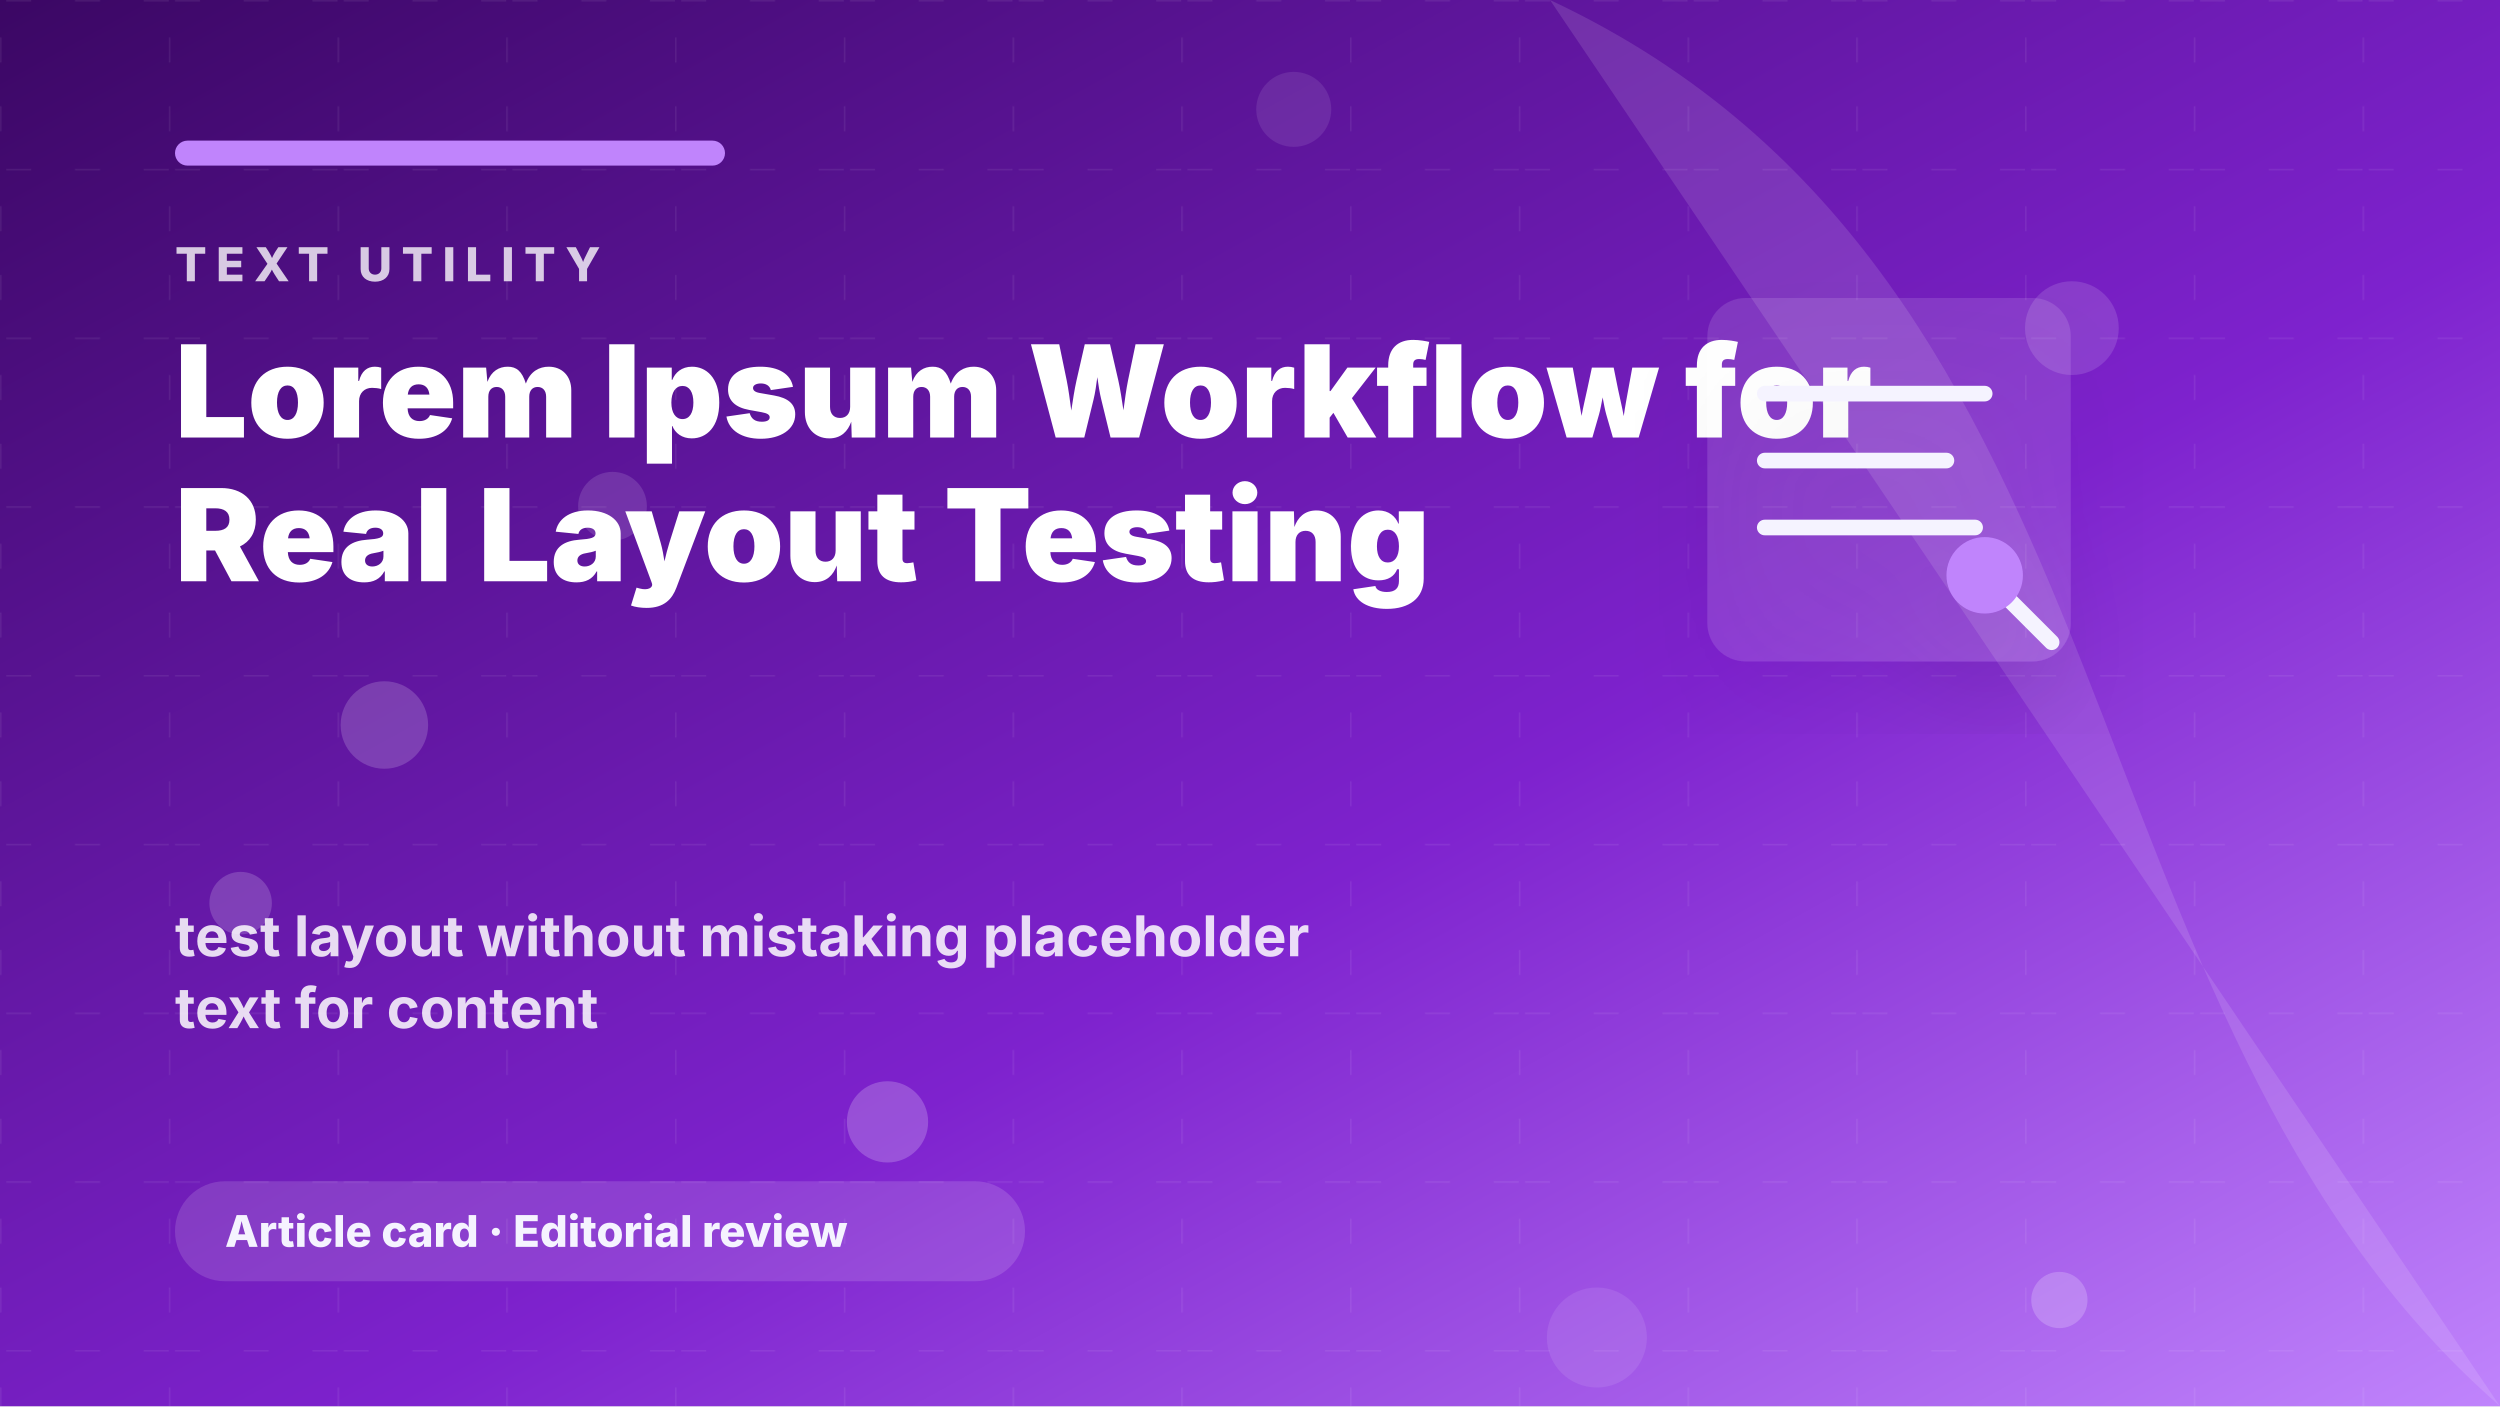
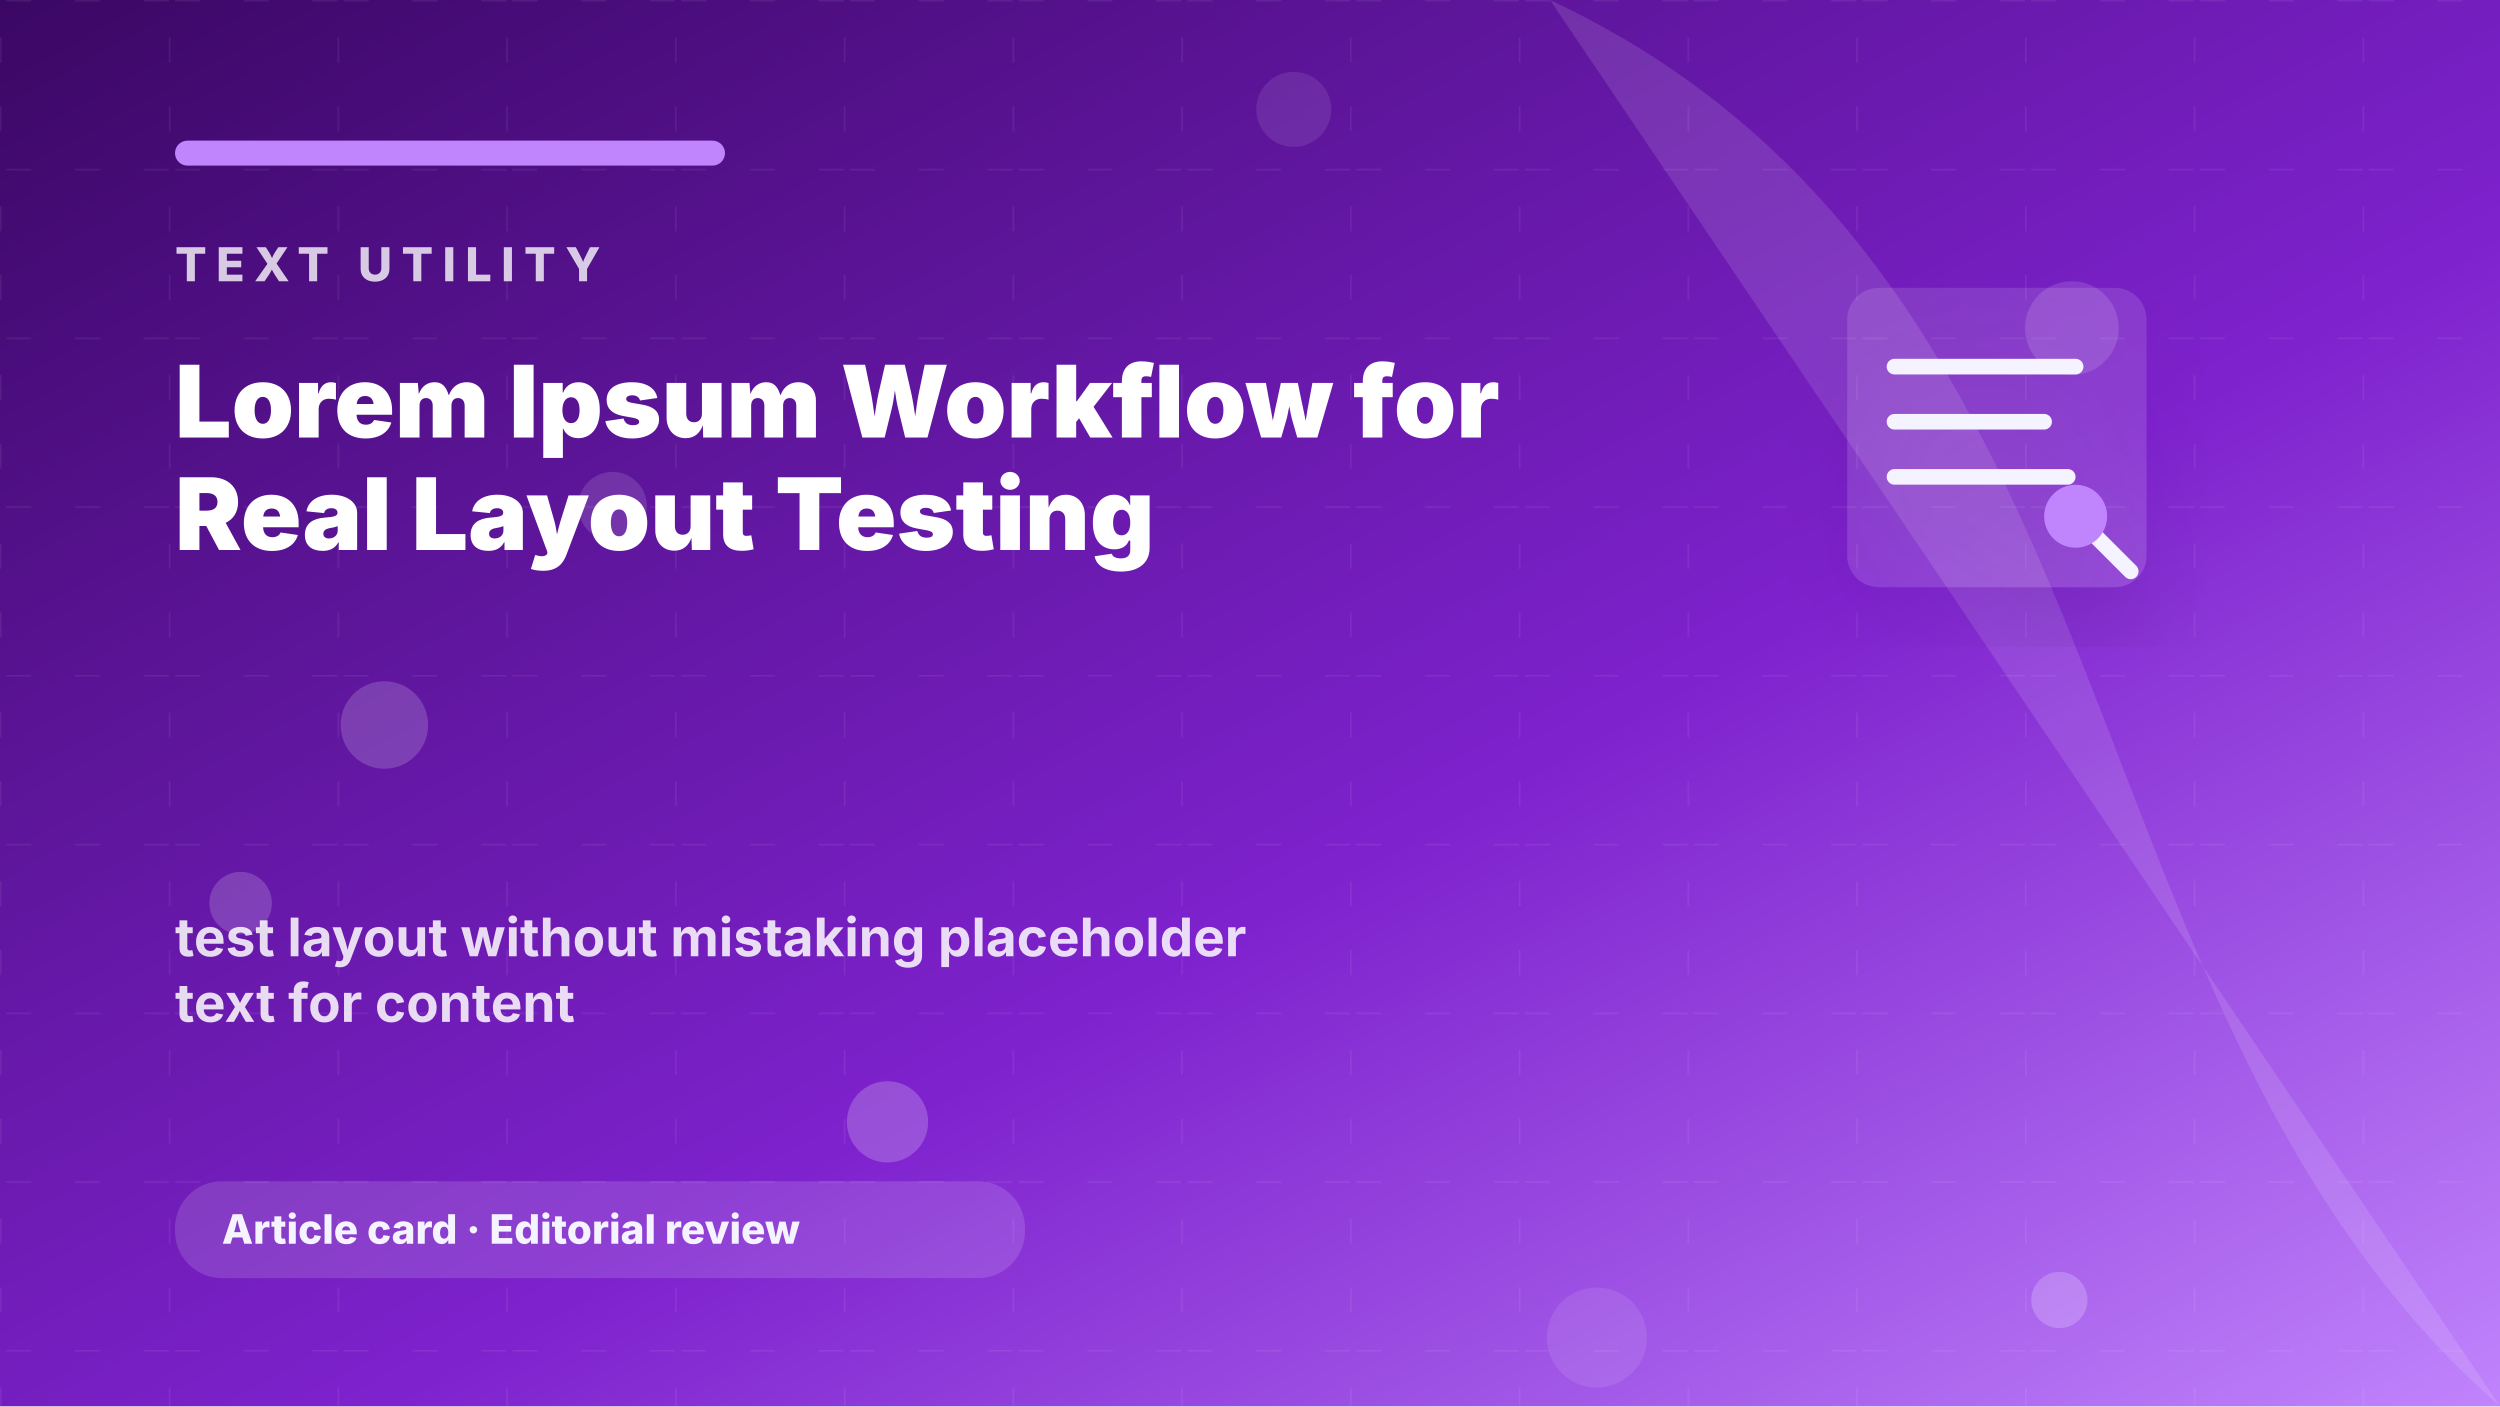
<svg xmlns="http://www.w3.org/2000/svg" width="800" height="450" viewBox="0 0 800 450" role="img" aria-label="Lorem Ipsum Workflow for Real Layout Testing cover image">
  <defs>
    <linearGradient id="bg" x1="0" y1="0" x2="1" y2="1">
      <stop offset="0" stop-color="#3b0764" />
      <stop offset="0.58" stop-color="#7e22ce" />
      <stop offset="1" stop-color="#c084fc" />
    </linearGradient>
    <pattern id="grid" width="54" height="54" patternUnits="userSpaceOnUse">
      <path d="M54 0H0V54" fill="none" stroke="rgba(255,255,255,0.12)" stroke-width="1" stroke-dasharray="8 14" />
    </pattern>
    <filter id="softShadow" x="-20%" y="-20%" width="140%" height="140%">
      <feDropShadow dx="0" dy="18" stdDeviation="18" flood-color="#000" flood-opacity="0.24" />
    </filter>
  </defs>
  <rect width="800" height="450" fill="url(#bg)" />
  <rect width="800" height="450" fill="url(#grid)" opacity="0.58" />
  <circle cx="511" cy="428" r="16" fill="#f5f3ff" opacity="0.1" />
  <circle cx="663" cy="105" r="15" fill="#f5f3ff" opacity="0.14" />
  <circle cx="123" cy="232" r="14" fill="#f5f3ff" opacity="0.18" />
  <circle cx="284" cy="359" r="13" fill="#f5f3ff" opacity="0.22" />
  <circle cx="414" cy="35" r="12" fill="#f5f3ff" opacity="0.1" />
  <circle cx="196" cy="162" r="11" fill="#f5f3ff" opacity="0.14" />
  <circle cx="77" cy="289" r="10" fill="#f5f3ff" opacity="0.18" />
  <circle cx="659" cy="416" r="9" fill="#f5f3ff" opacity="0.22" />
  <path d="M496 0C688 90 656 324 800 450" fill="rgba(255,255,255,0.12)" />
  <rect x="56" y="45" width="176" height="8" rx="4" fill="#c084fc" />
  <text x="56" y="90" fill="rgba(255,255,255,0.78)" font-family="Inter, Arial, sans-serif" font-size="15" font-weight="800" letter-spacing="3">TEXT UTILITY</text>
-   <text x="56" y="140" fill="#fff" font-family="Inter, Arial, sans-serif" font-size="41" font-weight="850">Lorem Ipsum Workflow for</text>
-   <text x="56" y="186" fill="#fff" font-family="Inter, Arial, sans-serif" font-size="41" font-weight="850">Real Layout Testing</text>
-   <text x="56" y="306" fill="rgba(255,255,255,0.84)" font-family="Inter, Arial, sans-serif" font-size="18" font-weight="650">test layout without mistaking placeholder</text>
-   <text x="56" y="329" fill="rgba(255,255,255,0.84)" font-family="Inter, Arial, sans-serif" font-size="18" font-weight="650">text for content</text>
+   <text x="56" y="140" fill="#fff" font-family="Inter, Arial, sans-serif" font-size="32" font-weight="850">Lorem Ipsum Workflow for</text>
+   <text x="56" y="176" fill="#fff" font-family="Inter, Arial, sans-serif" font-size="32" font-weight="850">Real Layout Testing</text>
+   <text x="56" y="306" fill="rgba(255,255,255,0.84)" font-family="Inter, Arial, sans-serif" font-size="17" font-weight="650">test layout without mistaking placeholder</text>
+   <text x="56" y="327" fill="rgba(255,255,255,0.84)" font-family="Inter, Arial, sans-serif" font-size="17" font-weight="650">text for content</text>
  <g filter="url(#softShadow)">
-     <g transform="translate(528 77)">
-       <rect x="18.36" y="18.36" width="116.28" height="116.28" rx="12.24" fill="rgba(255,255,255,0.12)" />
-       <path d="M36.72 48.96h70.38M36.72 70.38h58.14M36.72 91.8h67.32" stroke="#f5f3ff" stroke-width="5" stroke-linecap="round" stroke-linejoin="round" fill="none" />
-       <path d="M110.16 110.16l18.36 18.36" stroke="#f5f3ff" stroke-width="5" stroke-linecap="round" stroke-linejoin="round" fill="none" />
-       <circle cx="107.1" cy="107.1" r="12.24" fill="#c084fc" />
+     <g transform="translate(576 77)">
+       <rect x="15.12" y="15.12" width="95.76" height="95.76" rx="10.08" fill="rgba(255,255,255,0.12)" />
+       <path d="M30.24 40.32h57.96M30.24 57.96h47.88M30.24 75.6h55.44" stroke="#f5f3ff" stroke-width="5" stroke-linecap="round" stroke-linejoin="round" fill="none" />
+       <path d="M90.72 90.72l15.12 15.12" stroke="#f5f3ff" stroke-width="5" stroke-linecap="round" stroke-linejoin="round" fill="none" />
+       <circle cx="88.2" cy="88.2" r="10.08" fill="#c084fc" />
    </g>
  </g>
  <g transform="translate(56 378)">
-     <rect width="272" height="32" rx="16" fill="rgba(255,255,255,0.14)" />
-     <text x="16" y="21" fill="#f5f3ff" font-family="Inter, Arial, sans-serif" font-size="14" font-weight="800">Article card · Editorial review</text>
+     <rect width="272" height="31" rx="15" fill="rgba(255,255,255,0.14)" />
+     <text x="15" y="20" fill="#f5f3ff" font-family="Inter, Arial, sans-serif" font-size="13" font-weight="800">Article card · Editorial review</text>
  </g>
</svg>
